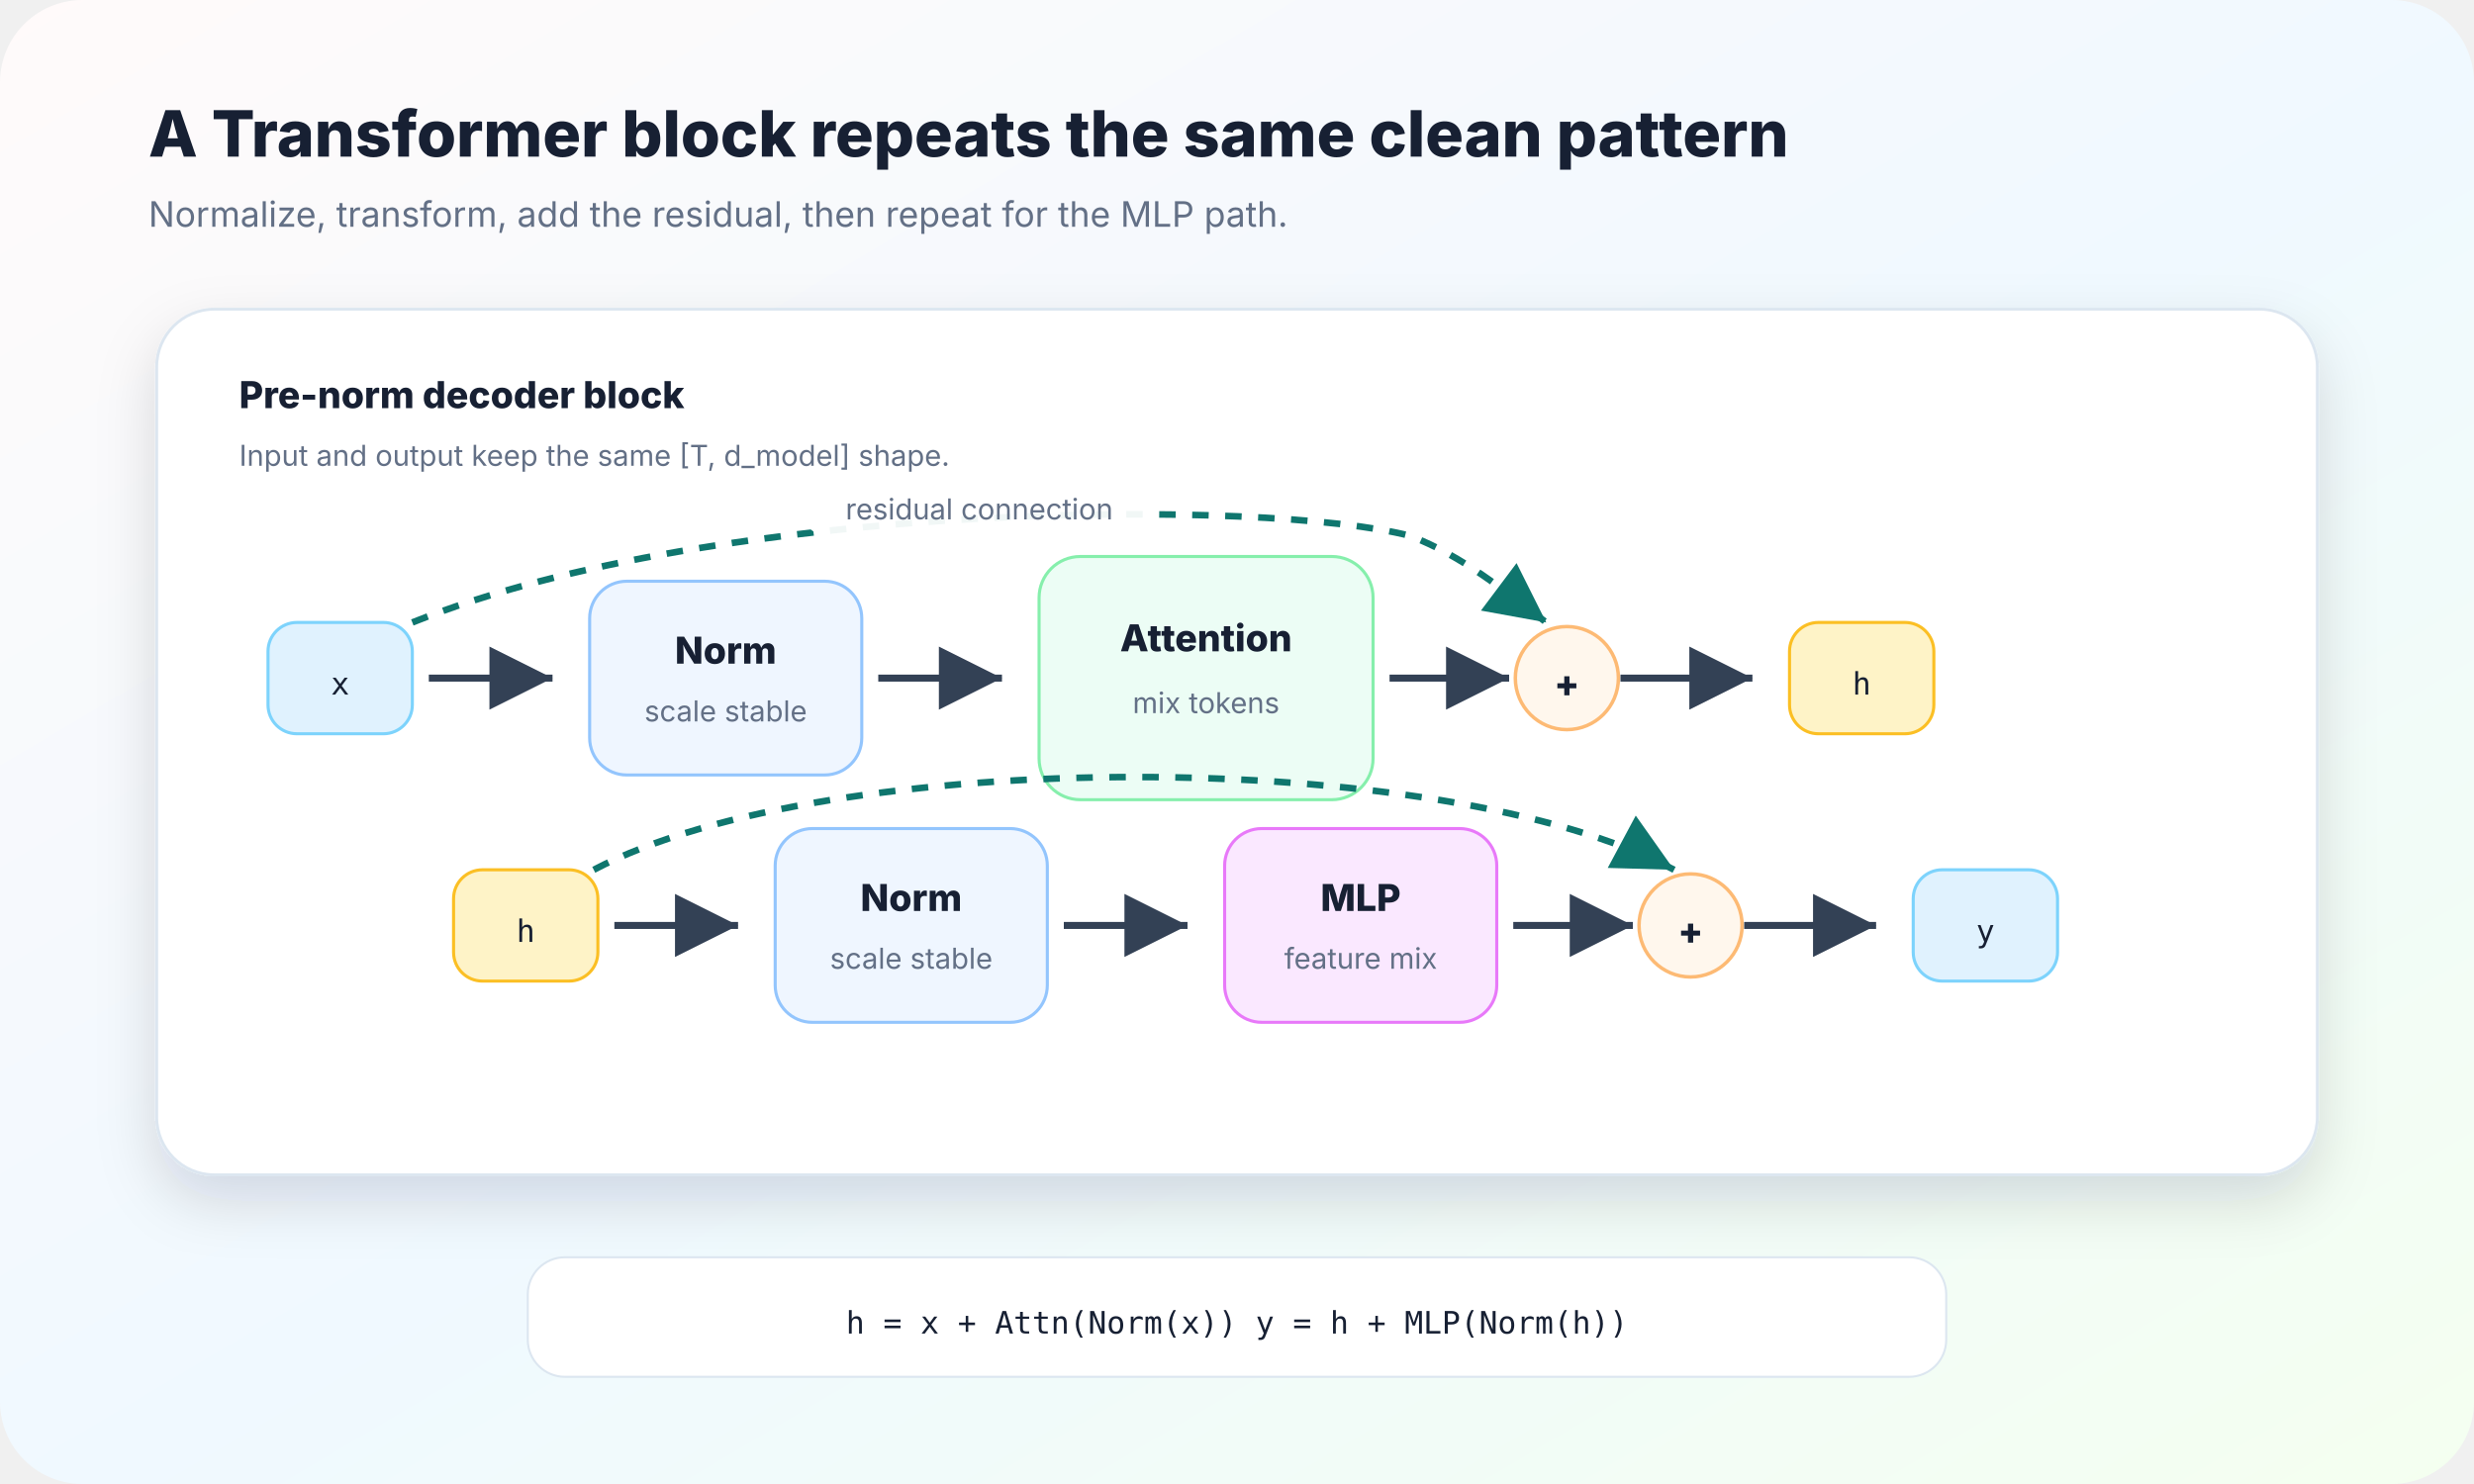
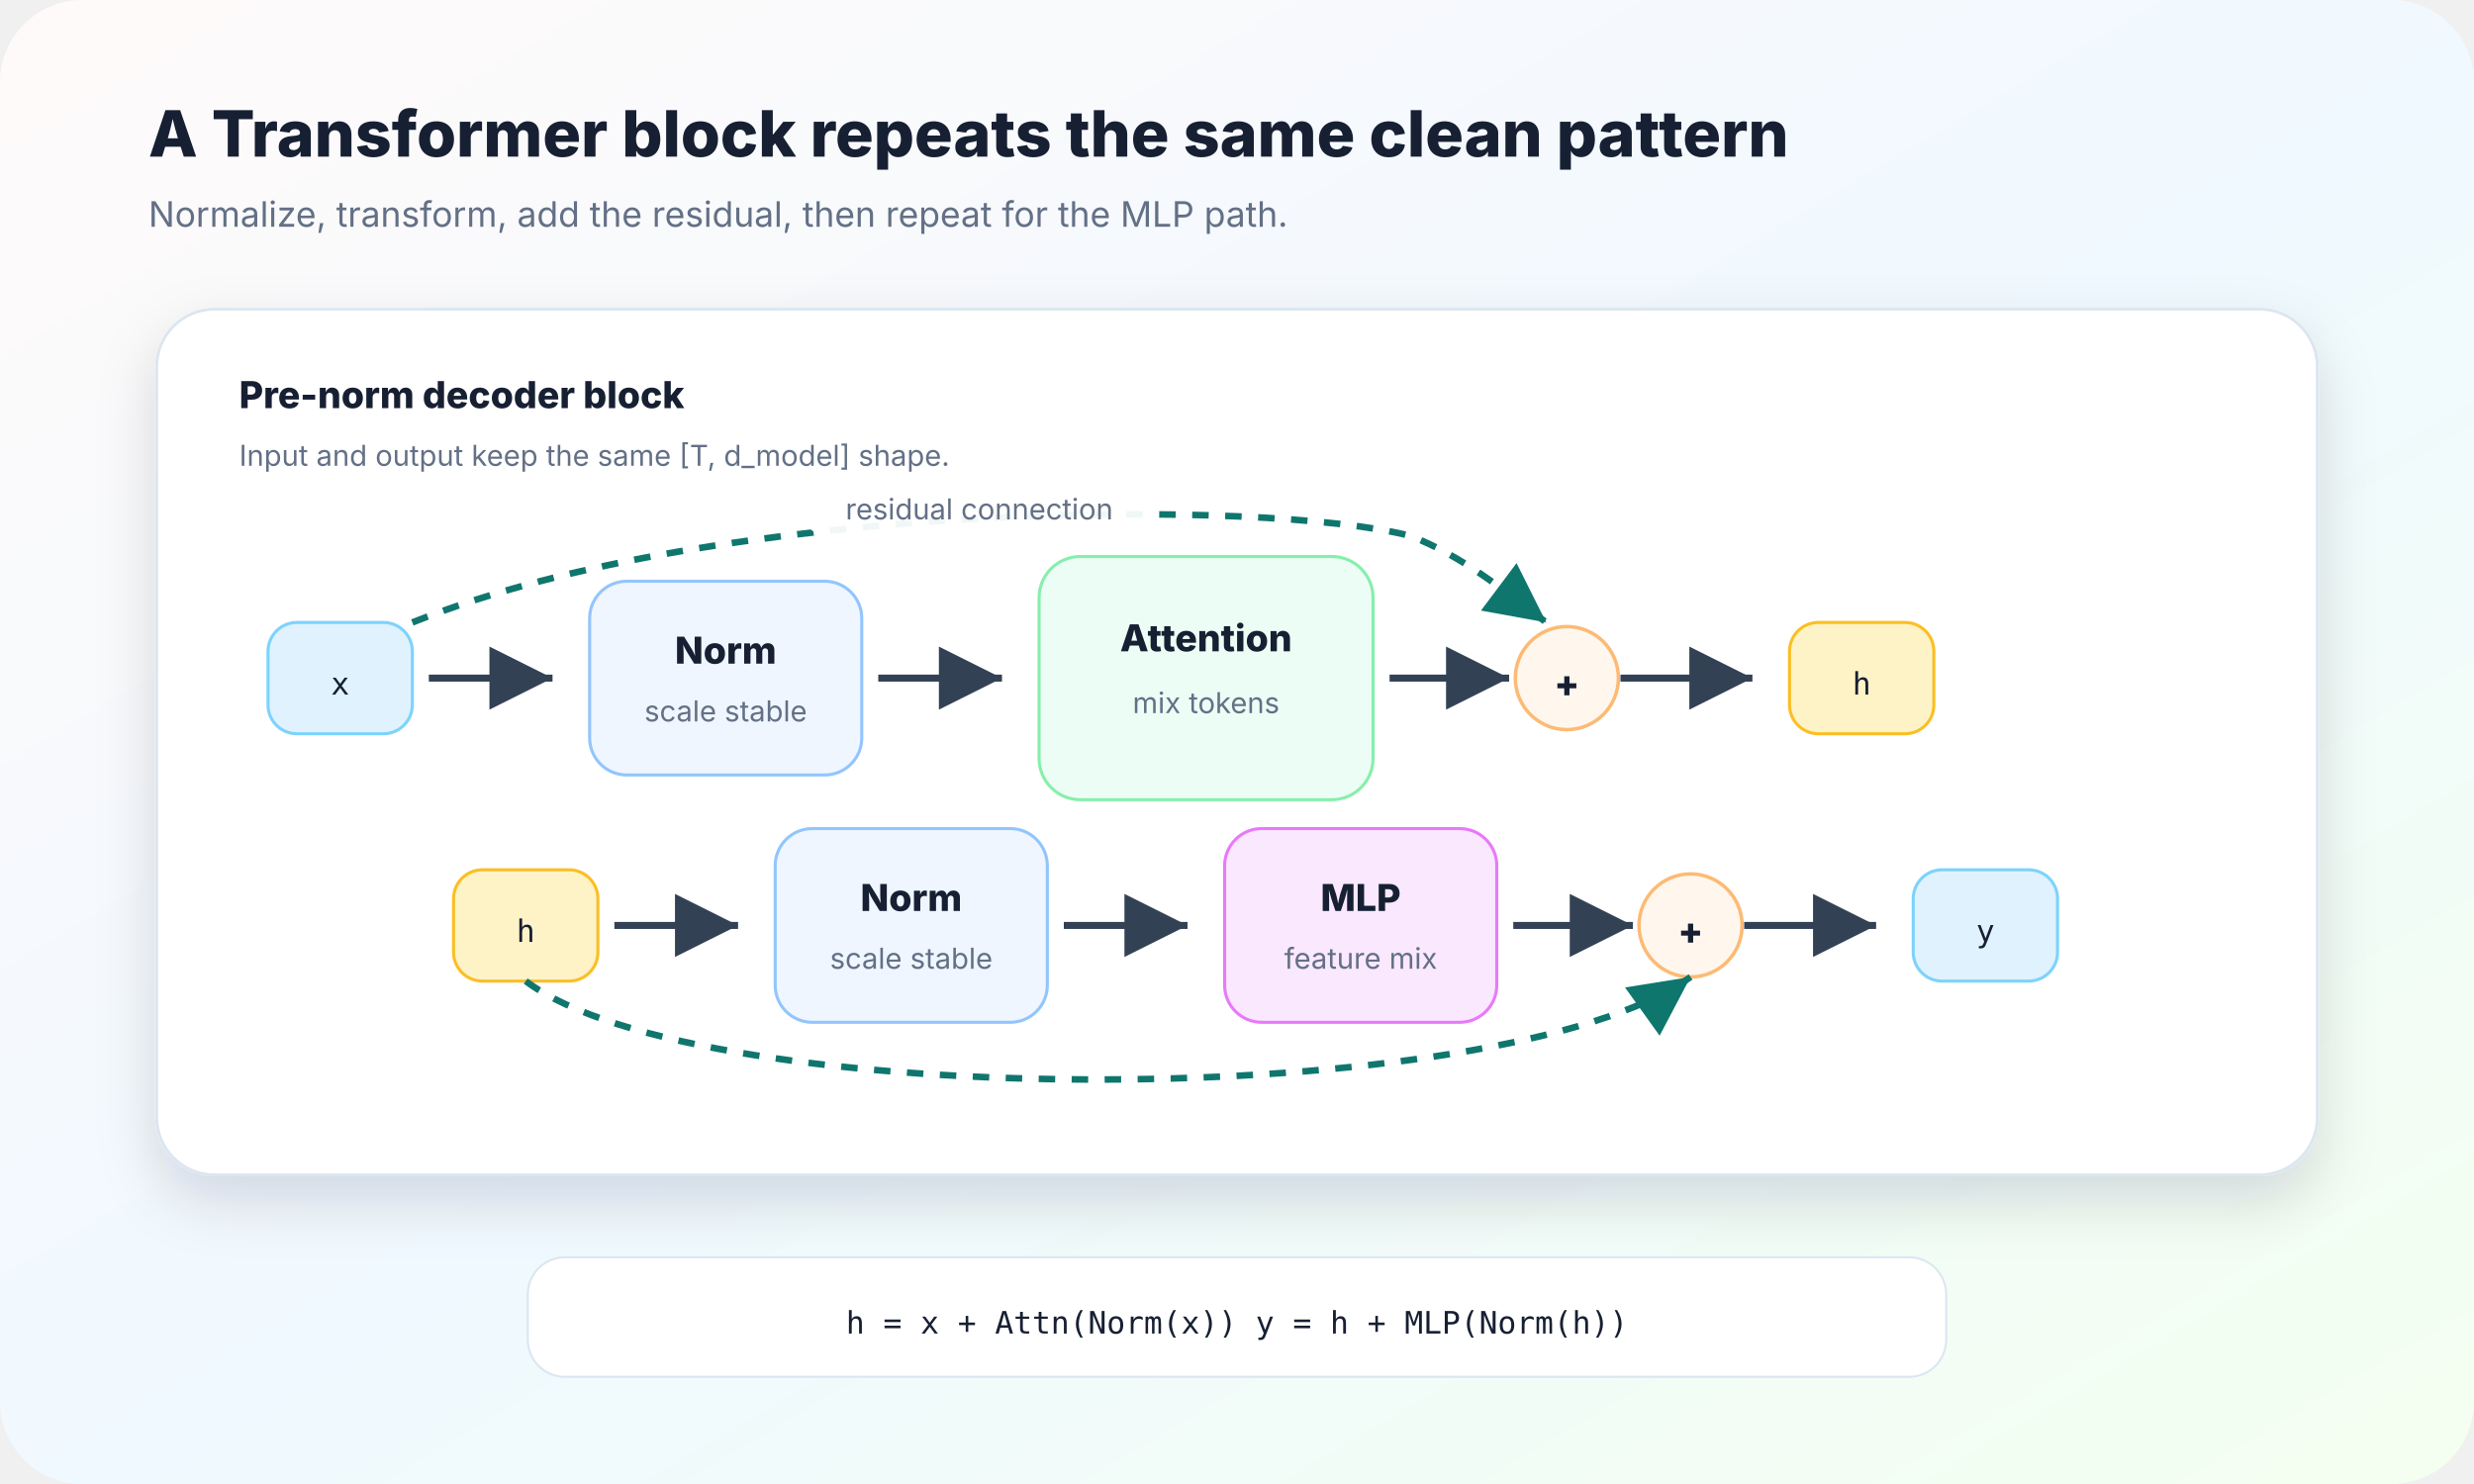
<svg xmlns="http://www.w3.org/2000/svg" width="1200" height="720" viewBox="0 0 1200 720" role="img" aria-labelledby="title desc">
  <defs>
    <linearGradient id="bg" x1="0" y1="0" x2="1" y2="1">
      <stop offset="0%" stop-color="#fffafa" />
      <stop offset="52%" stop-color="#f0f9ff" />
      <stop offset="100%" stop-color="#f4fff0" />
    </linearGradient>
    <filter id="shadow" x="-20%" y="-20%" width="140%" height="140%">
      <feDropShadow dx="0" dy="12" stdDeviation="14" flood-color="#172033" flood-opacity="0.14" />
    </filter>
    <marker id="arrow" markerWidth="13" markerHeight="13" refX="11" refY="6.5" orient="auto">
      <path d="M2 2 L11 6.5 L2 11 Z" fill="#334155" />
    </marker>
    <marker id="skipArrow" markerWidth="13" markerHeight="13" refX="11" refY="6.5" orient="auto">
      <path d="M2 2 L11 6.5 L2 11 Z" fill="#0f766e" />
    </marker>
    <style>
      text { font-family: Inter, ui-sans-serif, system-ui, -apple-system, BlinkMacSystemFont, "Segoe UI", sans-serif; fill: #172033; }
      .title { font-size: 31px; font-weight: 780; }
      .subtitle { font-size: 17px; fill: #637086; }
      .step { font-size: 18px; font-weight: 760; }
      .small { font-size: 14px; fill: #637086; }
      .tiny { font-size: 12px; fill: #637086; }
      .mono { font-family: "SFMono-Regular", Consolas, monospace; font-size: 15px; }
      .card { fill: #ffffff; stroke: #dce6f0; stroke-width: 1.4; filter: url(#shadow); }
      .box { stroke-width: 1.5; }
      .line { stroke: #334155; stroke-width: 3.4; fill: none; marker-end: url(#arrow); }
      .skip { stroke: #0f766e; stroke-width: 3.2; fill: none; stroke-dasharray: 8 8; marker-end: url(#skipArrow); }
    </style>
  </defs>
  <rect width="1200" height="720" rx="40" fill="url(#bg)" />
  <text x="72" y="76" class="title">A Transformer block repeats the same clean pattern</text>
  <text x="72" y="110" class="subtitle">Normalize, transform, add the residual, then repeat for the MLP path.</text>
  <rect x="76" y="150" width="1048" height="420" rx="28" class="card" />
  <text x="116" y="198" class="step">Pre-norm decoder block</text>
  <text x="116" y="226" class="small">Input and output keep the same [T, d_model] shape.</text>
  <g transform="translate(130 302)">
    <rect width="70" height="54" rx="14" fill="#e0f2fe" stroke="#7dd3fc" class="box" />
    <text x="35" y="35" text-anchor="middle" class="mono">x</text>
  </g>
  <path d="M208 329 H268" class="line" />
  <g transform="translate(286 282)">
    <rect width="132" height="94" rx="18" fill="#eff6ff" stroke="#93c5fd" class="box" />
    <text x="66" y="40" text-anchor="middle" class="step">Norm</text>
    <text x="66" y="68" text-anchor="middle" class="small">scale stable</text>
  </g>
  <path d="M426 329 H486" class="line" />
  <g transform="translate(504 270)">
    <rect width="162" height="118" rx="20" fill="#ecfdf5" stroke="#86efac" class="box" />
    <text x="81" y="46" text-anchor="middle" class="step">Attention</text>
    <text x="81" y="76" text-anchor="middle" class="small">mix tokens</text>
  </g>
  <path d="M674 329 H732" class="line" />
  <circle cx="760" cy="329" r="25" fill="#fff7ed" stroke="#fdba74" stroke-width="1.7" />
  <text x="760" y="338" text-anchor="middle" class="step">+</text>
  <path d="M200 302 C350 242, 615 242, 684 260 C710 270, 730 287, 750 302" class="skip" />
  <rect x="388" y="232" width="174" height="28" rx="14" fill="#ffffff" opacity="0.94" />
  <text x="475" y="252" text-anchor="middle" class="small">residual connection</text>
  <path d="M786 329 H850" class="line" />
  <g transform="translate(868 302)">
    <rect width="70" height="54" rx="14" fill="#fef3c7" stroke="#fbbf24" class="box" />
    <text x="35" y="35" text-anchor="middle" class="mono">h</text>
  </g>
  <g transform="translate(220 422)">
    <rect width="70" height="54" rx="14" fill="#fef3c7" stroke="#fbbf24" class="box" />
    <text x="35" y="35" text-anchor="middle" class="mono">h</text>
  </g>
  <path d="M298 449 H358" class="line" />
  <g transform="translate(376 402)">
    <rect width="132" height="94" rx="18" fill="#eff6ff" stroke="#93c5fd" class="box" />
    <text x="66" y="40" text-anchor="middle" class="step">Norm</text>
    <text x="66" y="68" text-anchor="middle" class="small">scale stable</text>
  </g>
  <path d="M516 449 H576" class="line" />
  <g transform="translate(594 402)">
    <rect width="132" height="94" rx="18" fill="#fae8ff" stroke="#e879f9" class="box" />
    <text x="66" y="40" text-anchor="middle" class="step">MLP</text>
    <text x="66" y="68" text-anchor="middle" class="small">feature mix</text>
  </g>
  <path d="M734 449 H792" class="line" />
  <circle cx="820" cy="449" r="25" fill="#fff7ed" stroke="#fdba74" stroke-width="1.7" />
  <text x="820" y="458" text-anchor="middle" class="step">+</text>
-   <path d="M288 422 C402 362, 700 362, 812 422" class="skip" />
+   <path d="M255 476 C340 540, 728 540, 820 474" class="skip" />
  <path d="M846 449 H910" class="line" />
  <g transform="translate(928 422)">
    <rect width="70" height="54" rx="14" fill="#e0f2fe" stroke="#7dd3fc" class="box" />
    <text x="35" y="35" text-anchor="middle" class="mono">y</text>
  </g>
  <rect x="256" y="610" width="688" height="58" rx="18" fill="#ffffff" stroke="#dce6f0" />
  <text x="600" y="647" text-anchor="middle" class="mono">h = x + Attn(Norm(x))     y = h + MLP(Norm(h))</text>
</svg>
